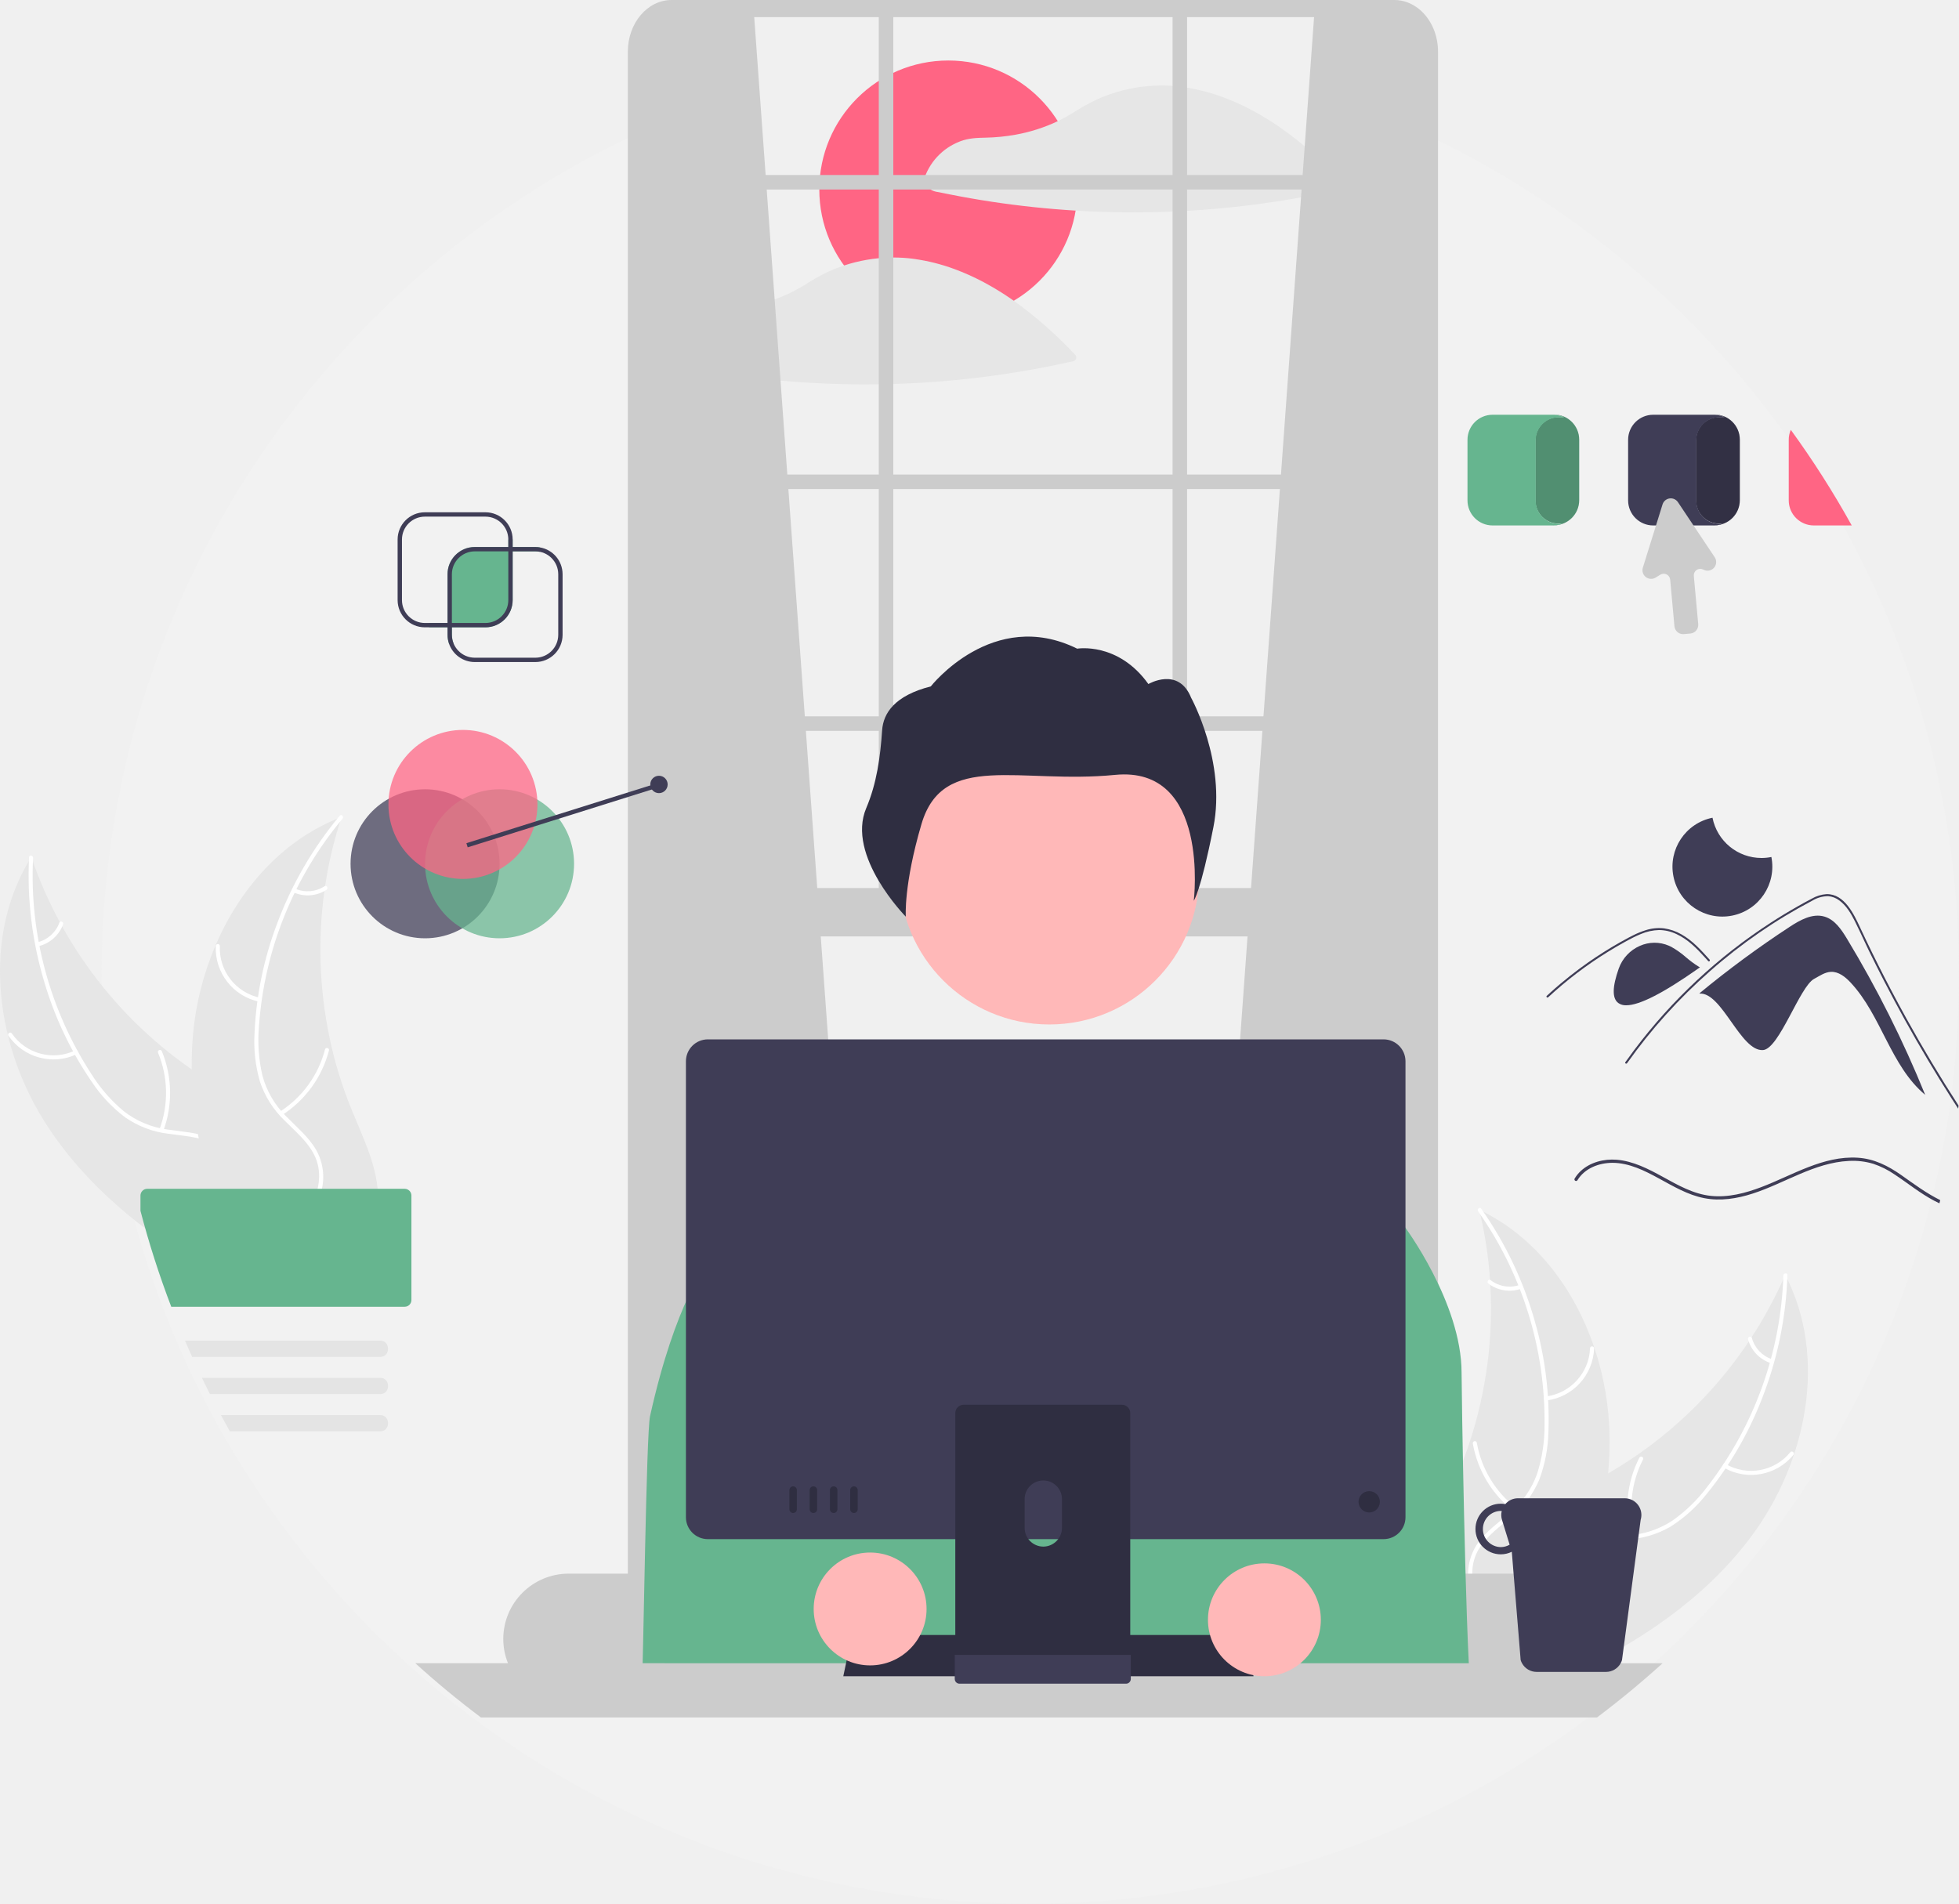
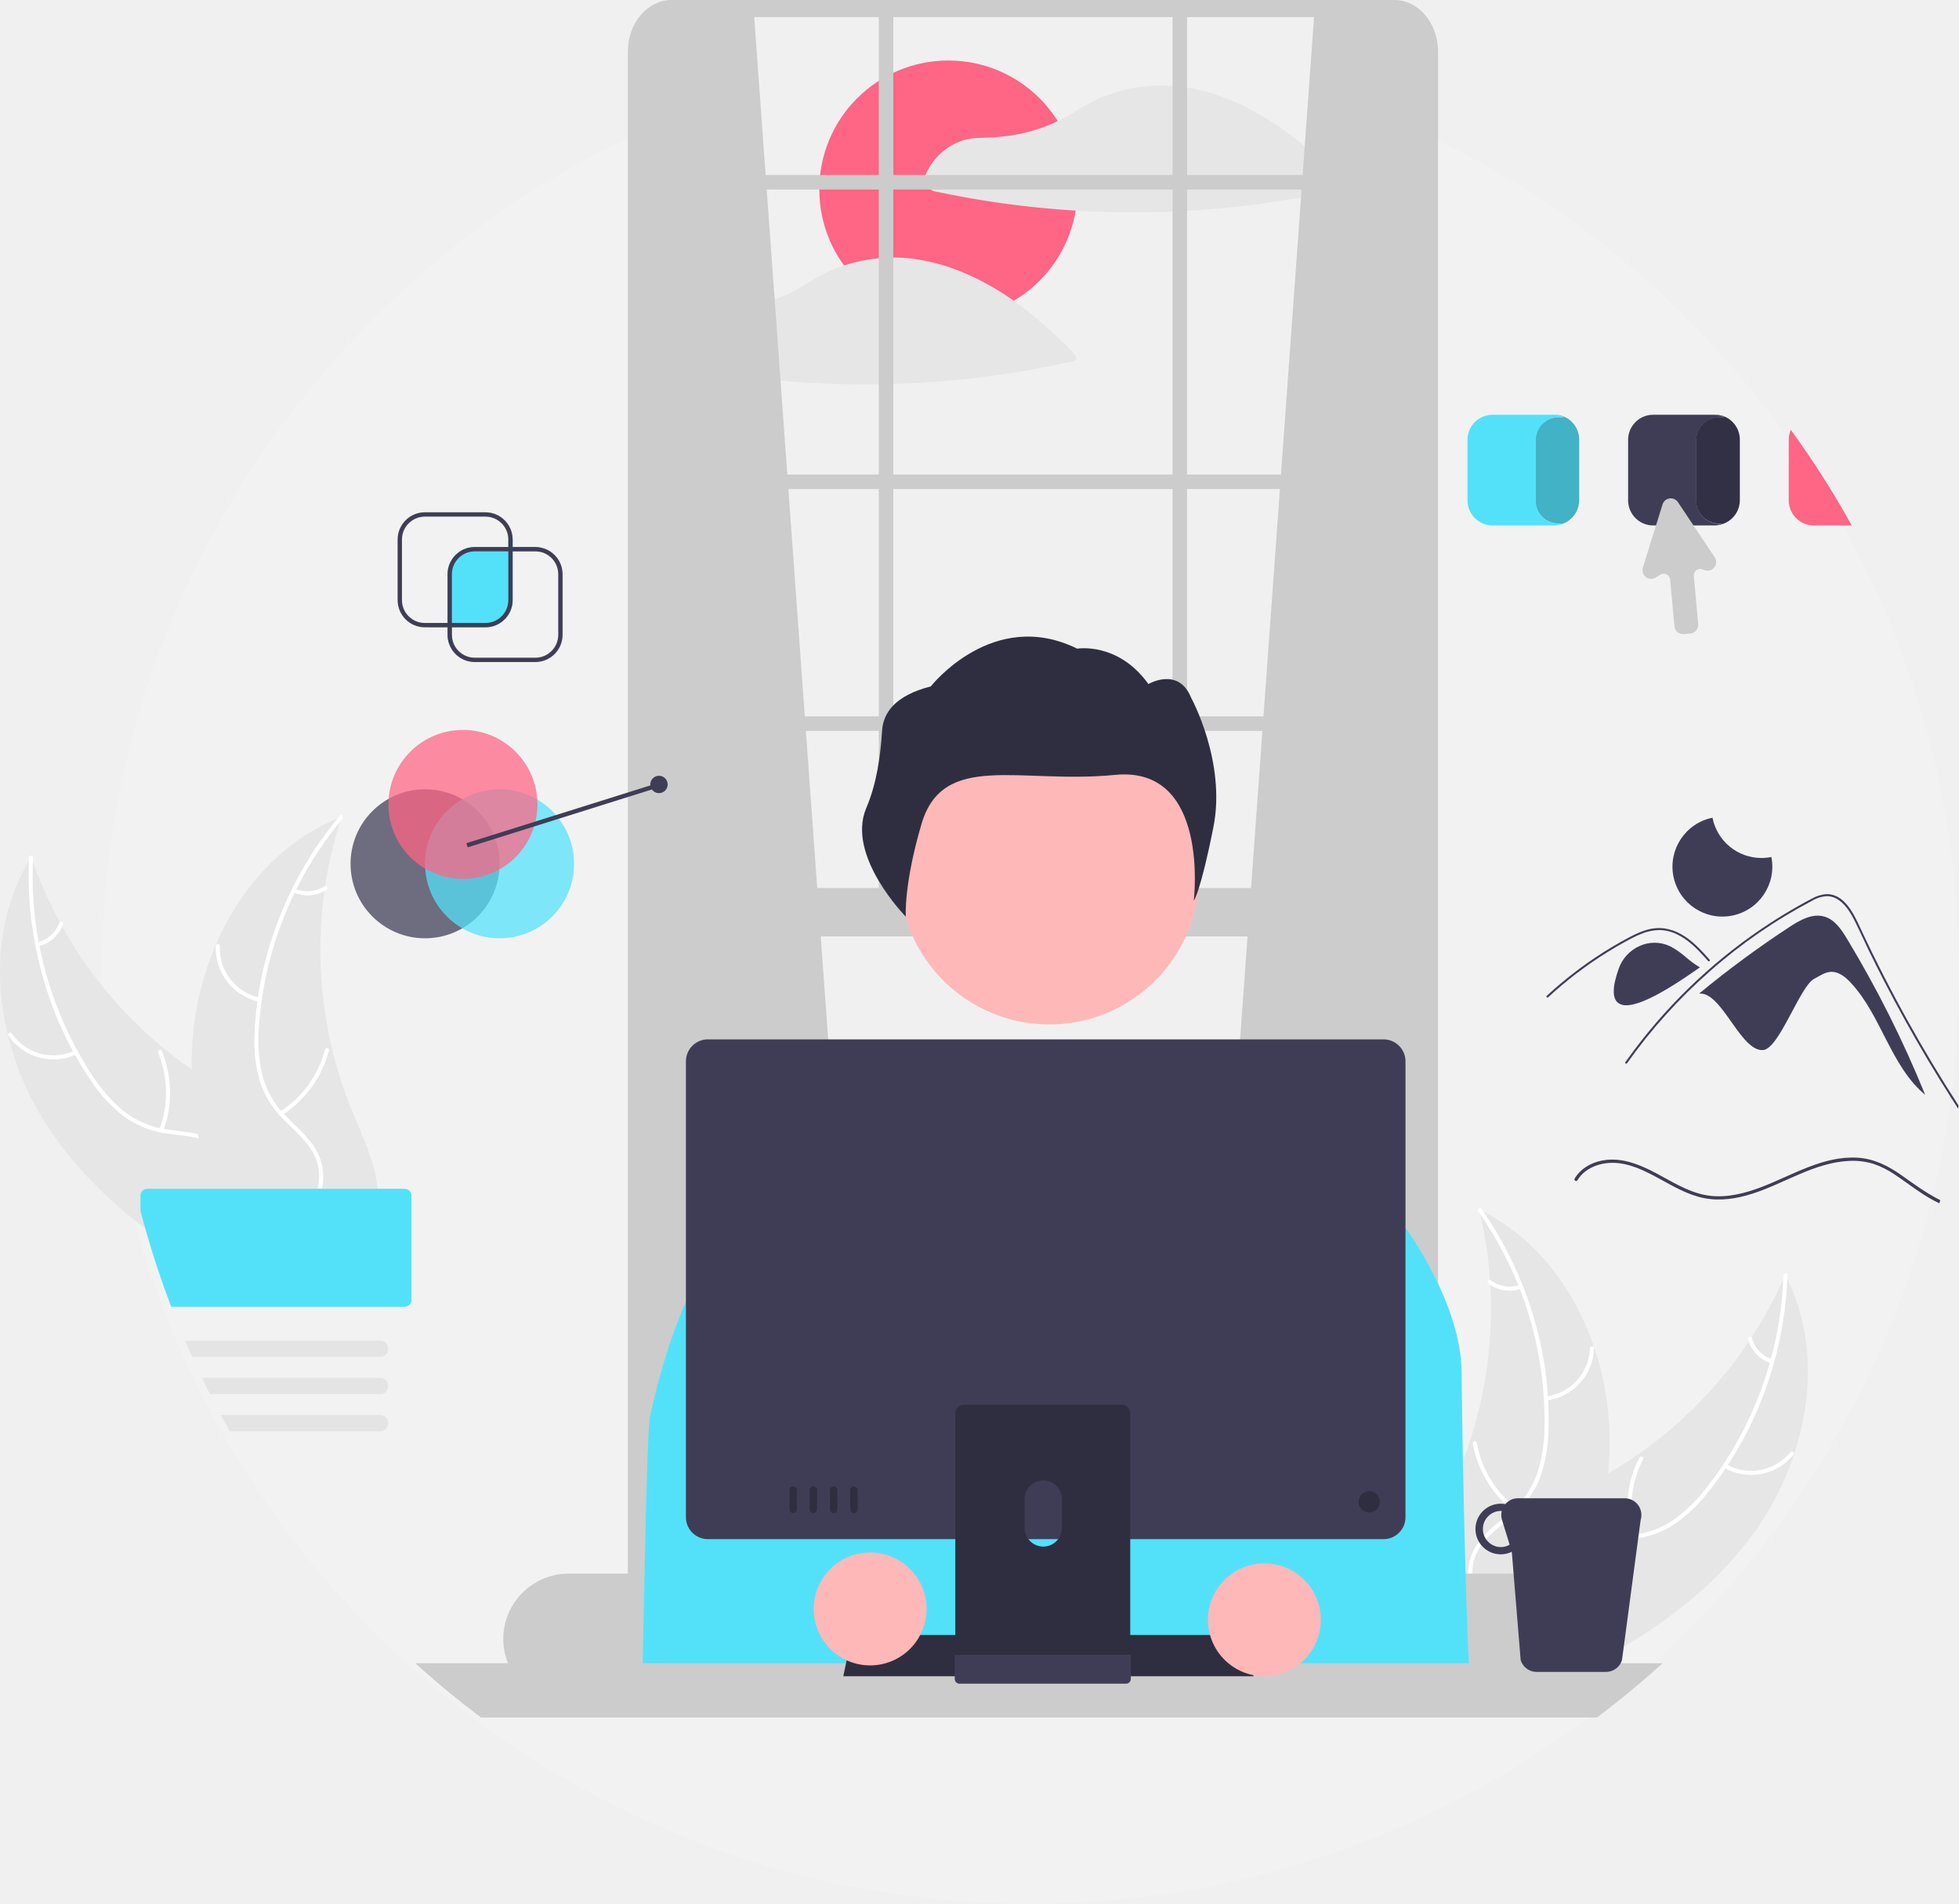
<svg xmlns="http://www.w3.org/2000/svg" data-name="Layer 1" width="804.473" height="781.847" viewBox="0 0 804.473 781.847">
  <path d="M954.619,274.869a380.704,380.704,0,0,0-25.021-39.265q-9.6-13.224-20.288-25.565h-.018a383.418,383.418,0,0,0-41.94-41.512q-4.613-3.918-9.351-7.675a380.926,380.926,0,0,0-93.882-54.857l.299,49.327L767.65,717.625H487.686L471.941,156.384l1.173-48.539C335.856,165.572,239.481,301.3,239.481,459.546a381.687,381.687,0,0,0,12.399,96.795,375.139,375.139,0,0,0,12.649,39.408q2.674,7.02,5.642,13.914c.954,2.237,1.925,4.457,2.933,6.668,1.292,2.888,2.638,5.767,4.02,8.611q1.604,3.356,3.298,6.668,2.179,4.346,4.502,8.62c1.194,2.237,2.425,4.457,3.672,6.667a382.934,382.934,0,0,0,76.151,95.244q12.956,11.753,26.964,22.285a381.449,381.449,0,0,0,458.295,0q7.621-5.723,14.931-11.829,4.854-4.038,9.547-8.227c.829-.74,1.658-1.48,2.478-2.228a382.978,382.978,0,0,0,71.364-87.008,374.258,374.258,0,0,0,19.325-36.689q2.286-4.974,4.43-10.037a376.132,376.132,0,0,0,16.562-47.591q1.03-3.757,1.988-7.541v-.009c.107-.437.223-.883.33-1.319.66-2.656,1.293-5.33,1.899-8.005v-.009q2.942-12.93,4.965-26.171c.169-1.132.339-2.264.499-3.396.062-.41.125-.82.169-1.23v-.009q1.444-10.229,2.344-20.609,1.391-16.299,1.399-32.972A379.627,379.627,0,0,0,954.619,274.869Z" transform="translate(-197.7636 -59.07674)" fill="#f2f2f2" />
  <path d="M917.165,689.762c22.573-30.501,31.255-73.463,13.695-107.101a174.83,174.83,0,0,1-82.773,86.927c-14.289,7.006-30.912,13.31-37.526,27.784-4.116,9.006-3.332,19.641-.024,28.974,3.309,9.333,8.936,17.638,14.503,25.827l.293,2.454C860.387,740.094,894.592,720.263,917.165,689.762Z" transform="translate(-197.7636 -59.07674)" fill="#e6e6e6" />
  <path d="M930.112,582.931a149.432,149.432,0,0,1-31.086,86.525,64.35,64.35,0,0,1-14.424,14.088,36.908,36.908,0,0,1-18.452,6.069c-6.131.439-12.453.179-18.371,2.101a22.599,22.599,0,0,0-13.521,12.6c-3.276,7.232-3.759,15.209-3.959,23.027-.223,8.68-.317,17.699-4.411,25.59-.496.956,1.016,1.67,1.512.715,7.123-13.728,2.498-29.782,6.743-44.214,1.981-6.734,6.003-12.912,12.726-15.61,5.879-2.36,12.399-2.097,18.61-2.488a39.384,39.384,0,0,0,18.263-5.261,59.491,59.491,0,0,0,14.912-13.482,144.976,144.976,0,0,0,22.711-39.209,152.082,152.082,0,0,0,10.413-50.596c.034-1.073-1.632-.921-1.666.145Z" transform="translate(-197.7636 -59.07674)" fill="#fff" />
  <path d="M905.678,661.815a22.42,22.42,0,0,0,28.554-5.242c.678-.836-.589-1.928-1.268-1.092a20.76,20.76,0,0,1-26.571,4.822c-.93-.542-1.64.973-.715,1.512Z" transform="translate(-197.7636 -59.07674)" fill="#fff" />
  <path d="M869.288,689.799a43.212,43.212,0,0,1,3.185-31.33c.493-.958-1.02-1.672-1.512-.715a44.947,44.947,0,0,0-3.248,32.609c.292,1.038,1.865.469,1.575-.563Z" transform="translate(-197.7636 -59.07674)" fill="#fff" />
  <path d="M925.48,617.311a12.691,12.691,0,0,1-8.289-8.735c-.279-1.041-1.852-.471-1.575.563a14.221,14.221,0,0,0,9.149,9.683.864.864,0,0,0,1.113-.398.84.84,0,0,0-.398-1.113Z" transform="translate(-197.7636 -59.07674)" fill="#fff" />
  <path d="M805.205,555.891c.156.655.311,1.31.458,1.976a167.127,167.127,0,0,1,3.973,26.818c.057.698.105,1.405.142,2.103a176.19,176.19,0,0,1-8.405,64.321,171.102,171.102,0,0,1-9.933,24.025c-5.408,10.696-12.123,21.862-13.637,33.381a29.352,29.352,0,0,0-.29,3.621l44.805,42.658c.15.046.292.102.443.149l1.711,1.785c.23-.385.46-.79.69-1.175.134-.223.259-.455.393-.678.086-.152.172-.304.259-.436.029-.05.057-.101.077-.141.087-.132.153-.264.23-.385q1.939-3.387,3.836-6.813c.01-.01.01-.01.009-.03,9.595-17.428,17.82-35.81,22.993-54.855.155-.573.321-1.156.456-1.748a163.269,163.269,0,0,0,4.717-26.223,144.339,144.339,0,0,0,.62-14.591,120.027,120.027,0,0,0-6.239-37.006c-7.992-23.785-23.502-44.749-45.61-55.917C806.336,556.443,805.78,556.167,805.205,555.891Z" transform="translate(-197.7636 -59.07674)" fill="#e6e6e6" />
  <path d="M804.764,556.556a149.432,149.432,0,0,1,27.274,87.801,64.351,64.351,0,0,1-3.034,19.933,36.908,36.908,0,0,1-11.079,15.955c-4.631,4.042-9.836,7.64-13.403,12.738a22.599,22.599,0,0,0-3.209,18.201c1.738,7.746,6.156,14.406,10.702,20.769,5.048,7.065,10.403,14.323,11.885,23.088.18,1.062,1.817.721,1.638-.339-2.578-15.25-15.936-25.283-21.236-39.362-2.473-6.569-2.981-13.924.762-20.126,3.273-5.424,8.637-9.139,13.361-13.191a39.384,39.384,0,0,0,11.415-15.197,59.491,59.491,0,0,0,3.79-19.742,144.976,144.976,0,0,0-5.473-44.98,152.082,152.082,0,0,0-22.148-46.667c-.619-.877-1.858.248-1.243,1.119Z" transform="translate(-197.7636 -59.07674)" fill="#fff" />
  <path d="M832.749,634.251a22.42,22.42,0,0,0,19.643-21.377c.038-1.075-1.631-1.185-1.669-.108a20.76,20.76,0,0,1-18.313,19.847c-1.069.127-.723,1.764.339,1.638Z" transform="translate(-197.7636 -59.07674)" fill="#fff" />
  <path d="M820.542,678.504a43.212,43.212,0,0,1-16.32-26.933c-.183-1.061-1.821-.721-1.638.339a44.947,44.947,0,0,0,17.039,27.992c.858.653,1.772-.749.918-1.398Z" transform="translate(-197.7636 -59.07674)" fill="#fff" />
  <path d="M821.765,586.795a12.691,12.691,0,0,1-11.877-1.984c-.85-.663-1.762.739-.918,1.398a14.221,14.221,0,0,0,13.135,2.224.864.864,0,0,0,.649-.988.84.84,0,0,0-.988-.649Z" transform="translate(-197.7636 -59.07674)" fill="#fff" />
  <path d="M215.568,518.935c-20.02-32.234-25.181-75.76-4.946-107.86a174.83,174.83,0,0,0,75.435,93.366c13.673,8.144,29.728,15.778,35.144,30.742,3.37,9.311,1.725,19.847-2.331,28.88-4.056,9.033-10.34,16.853-16.554,24.562l-.492,2.423C268.068,573.715,235.588,551.169,215.568,518.935Z" transform="translate(-197.7636 -59.07674)" fill="#e6e6e6" />
  <path d="M211.346,411.405a149.432,149.432,0,0,0,23.951,88.765,64.351,64.351,0,0,0,13.231,15.214,36.908,36.908,0,0,0,17.898,7.548c6.075.936,12.397,1.19,18.139,3.587a22.599,22.599,0,0,1,12.452,13.657c2.678,7.474,2.51,15.464,2.075,23.272-.483,8.669-1.123,17.667,2.317,25.864.417.993-1.149,1.582-1.565.59-5.984-14.262-.069-29.886-3.128-44.615-1.427-6.873-4.934-13.357-11.415-16.593-5.668-2.83-12.187-3.097-18.346-3.992a39.384,39.384,0,0,1-17.775-6.728,59.491,59.491,0,0,1-13.767-14.649,144.976,144.976,0,0,1-19.449-40.925,152.082,152.082,0,0,1-6.267-51.275c.053-1.072,1.702-.785,1.649.28Z" transform="translate(-197.7636 -59.07674)" fill="#fff" />
  <path d="M229.288,492.014a22.42,22.42,0,0,1-28.033-7.545c-.608-.888.744-1.874,1.352-.985a20.76,20.76,0,0,0,26.091,6.965c.971-.464,1.555,1.103.59,1.565Z" transform="translate(-197.7636 -59.07674)" fill="#fff" />
  <path d="M263.284,522.863a43.212,43.212,0,0,0-.628-31.485c-.413-.995,1.152-1.583,1.565-.59a44.947,44.947,0,0,1,.587,32.765c-.376,1.011-1.897.316-1.524-.689Z" transform="translate(-197.7636 -59.07674)" fill="#fff" />
  <path d="M213.169,446.048a12.691,12.691,0,0,0,8.972-8.032c.363-1.015,1.884-.319,1.524.689a14.221,14.221,0,0,1-9.905,8.908.864.864,0,0,1-1.077-.487.84.84,0,0,1,.487-1.077Z" transform="translate(-197.7636 -59.07674)" fill="#fff" />
  <path d="M338.037,394.606c-.208.64-.417,1.28-.617,1.932a167.128,167.128,0,0,0-6.139,26.406c-.114.691-.218,1.392-.312,2.085a176.19,176.19,0,0,0,3.15,64.791,171.101,171.101,0,0,0,7.948,24.753c4.521,11.1,10.306,22.775,10.879,34.378a29.352,29.352,0,0,1-.005,3.633l-48.124,38.876c-.154.033-.299.078-.453.112l-1.85,1.64c-.198-.403-.394-.825-.592-1.227-.116-.233-.221-.475-.336-.708-.074-.158-.147-.317-.223-.455-.025-.053-.049-.106-.065-.147-.076-.139-.131-.275-.198-.403q-1.657-3.533-3.27-7.102c-.009-.011-.009-.011-.007-.031-8.147-18.15-14.851-37.139-18.459-56.543-.108-.584-.226-1.178-.313-1.78a163.271,163.271,0,0,1-2.571-26.52,144.342,144.342,0,0,1,.568-14.593,120.027,120.027,0,0,1,9.226-36.376c9.898-23.057,27.061-42.691,50.004-52.025C336.864,395.064,337.441,394.833,338.037,394.606Z" transform="translate(-197.7636 -59.07674)" fill="#e6e6e6" />
  <path d="M338.422,395.304a149.432,149.432,0,0,0-34.319,85.294,64.351,64.351,0,0,0,1.405,20.113,36.908,36.908,0,0,0,9.746,16.803c4.287,4.405,9.182,8.414,12.324,13.785a22.599,22.599,0,0,1,1.72,18.402c-2.362,7.58-7.306,13.858-12.355,19.831-5.606,6.631-11.533,13.43-13.722,22.045-.265,1.044-1.87.571-1.605-.471,3.809-14.99,17.938-23.904,24.364-37.506,2.998-6.347,4.103-13.635.876-20.121-2.822-5.672-7.866-9.811-12.245-14.233a39.384,39.384,0,0,1-10.142-16.074,59.491,59.491,0,0,1-2.173-19.985,144.976,144.976,0,0,1,9.111-44.386,152.082,152.082,0,0,1,25.867-44.713c.688-.824,1.831.398,1.148,1.217Z" transform="translate(-197.7636 -59.07674)" fill="#fff" />
  <path d="M304.215,470.468a22.42,22.42,0,0,1-17.841-22.902.837.837,0,0,1,1.673.028,20.76,20.76,0,0,0,16.639,21.27c1.055.214.578,1.817-.471,1.605Z" transform="translate(-197.7636 -59.07674)" fill="#fff" />
  <path d="M312.786,515.567a43.212,43.212,0,0,0,18.455-25.518c.269-1.043,1.873-.571,1.605.471a44.947,44.947,0,0,1-19.258,26.514c-.908.581-1.705-.89-.802-1.468Z" transform="translate(-197.7636 -59.07674)" fill="#fff" />
  <path d="M319.021,424.062a12.691,12.691,0,0,0,11.999-1.012c.901-.592,1.696.88.802,1.468a14.221,14.221,0,0,1-13.272,1.149.864.864,0,0,1-.567-1.038.84.84,0,0,1,1.038-.567Z" transform="translate(-197.7636 -59.07674)" fill="#fff" />
  <circle cx="389.439" cy="77.833" r="52.985" fill="#ff6584" />
  <path d="M749.432,134.145a194.727,194.727,0,0,0-15.1-14.333c-10.322-8.753-21.75-16.196-34.488-20.885A79.528,79.528,0,0,0,685.048,95.031c-.606-.098-1.203-.196-1.81-.276a.669.669,0,0,0-.134,0,1.609,1.609,0,0,0-.285-.053c-1.239-.16-2.478-.285-3.726-.374a64.567,64.567,0,0,0-20.003,1.801,66.52,66.52,0,0,0-11.053,3.851,98.948,98.948,0,0,0-10.367,5.874,62.285,62.285,0,0,1-5.527,2.986,68.931,68.931,0,0,1-17.382,5.562,78.041,78.041,0,0,1-12.301,1.212c-3.583.071-6.962.196-10.358,1.489a24.822,24.822,0,0,0-15.127,16.384,1.597,1.597,0,0,0,.713,1.756c.918.66,1.809,1.408,2.781,1.997a8.727,8.727,0,0,0,2.71.74q2.3.481,4.608.936,8.49,1.685,17.052,2.986,17.221,2.607,34.639,3.672a1.729,1.729,0,0,0,.214.018,389.854,389.854,0,0,0,39.399.383c1.988-.08,3.967-.178,5.954-.294q12.421-.695,24.78-2.193,11.432-1.391,22.775-3.45,8.103-1.471,16.143-3.28A1.579,1.579,0,0,0,749.432,134.145Z" transform="translate(-197.7636 -59.07674)" fill="#e6e6e6" />
  <path d="M639.302,204.796a173.068,173.068,0,0,0-25.235-22.213c-3.022-2.121-6.133-4.118-9.333-5.946a98.906,98.906,0,0,0-12.194-5.963c-.936-.383-1.881-.749-2.826-1.096a78.986,78.986,0,0,0-16.606-4.172c-.045-.009-.089,0-.134-.009-.089-.018-.187-.036-.276-.053a61.346,61.346,0,0,0-8.29-.508c-1.988,0-3.984.107-5.963.303a65.946,65.946,0,0,0-9.484,1.64c-1.542.383-3.075.829-4.582,1.337a65.441,65.441,0,0,0-6.463,2.514c-.036.018-.062.027-.098.045a96.29,96.29,0,0,0-10.269,5.83c-.071.045-.152.089-.223.134a64.774,64.774,0,0,1-11.838,5.544,72.094,72.094,0,0,1-10.857,2.87,76.88,76.88,0,0,1-12.301,1.203c-3.583.071-6.962.196-10.349,1.498a24.835,24.835,0,0,0-15.136,16.384,1.607,1.607,0,0,0,.713,1.756c.918.66,1.818,1.399,2.781,1.988a8.553,8.553,0,0,0,2.71.74c1.533.321,3.066.642,4.608.945q8.49,1.685,17.061,2.977,11.753,1.778,23.604,2.844,5.616.521,11.24.856,14.427.869,28.881.677,2.982-.04,5.963-.134,17.703-.521,35.299-2.656a388.256,388.256,0,0,0,38.909-6.73A1.572,1.572,0,0,0,639.302,204.796Z" transform="translate(-197.7636 -59.07674)" fill="#e6e6e6" />
  <path d="M507.232,62.595l46.679,645.056L460.553,715.937V70.801C471.677,62.112,487.646,60.752,507.232,62.595Z" transform="translate(-197.7636 -59.07674)" fill="#ccc" />
  <path d="M737.647,62.595,690.968,707.651l93.358,8.286V70.801C773.201,62.112,757.232,60.752,737.647,62.595Z" transform="translate(-197.7636 -59.07674)" fill="#ccc" />
  <path d="M786.522,71.083c-2.897-7.103-9.056-12.006-16.179-12.006H473.54c-9.903,0-17.952,9.502-17.952,21.193V721.402a22.909,22.909,0,0,0,6.186,15.994,17.009,17.009,0,0,0,7.773,4.662,14.837,14.837,0,0,0,3.993.537H770.344a14.837,14.837,0,0,0,3.993-.537c7.987-2.147,13.959-10.586,13.959-20.656V80.269A24.342,24.342,0,0,0,786.522,71.083Zm-4.181,650.319c0,7.808-5.384,14.163-11.998,14.163H473.54c-5.482,0-10.126-4.367-11.543-10.312a16.451,16.451,0,0,1-.455-3.851V80.269c0-7.808,5.384-14.153,11.998-14.153H770.344a10.179,10.179,0,0,1,3.566.642c4.876,1.789,8.432,7.166,8.432,13.511Z" transform="translate(-197.7636 -59.07674)" fill="#ccc" />
  <rect x="260.803" y="194.882" width="326.752" height="5.959" fill="#ccc" />
  <rect x="260.803" y="71.872" width="326.752" height="5.959" fill="#ccc" />
  <rect x="260.803" y="294.199" width="326.752" height="5.959" fill="#ccc" />
  <rect x="360.878" y="2.674" width="5.959" height="375.944" fill="#ccc" />
  <rect x="481.521" y="2.674" width="5.959" height="375.944" fill="#ccc" />
  <path d="M822.561,705.353H431.253a26.844,26.844,0,0,0-26.813,26.813,26.543,26.543,0,0,0,1.934,9.975,26.815,26.815,0,0,0,24.878,16.847H822.561a26.815,26.815,0,0,0,23.14-13.282,25.895,25.895,0,0,0,1.747-3.566,26.543,26.543,0,0,0,1.934-9.975A26.852,26.852,0,0,0,822.561,705.353Z" transform="translate(-197.7636 -59.07674)" fill="#ccc" />
  <rect x="262.789" y="364.714" width="324.766" height="19.863" fill="#ccc" />
  <path d="M422.193,358.755h5.959a10.925,10.925,0,0,1,10.925,10.925v0a0,0,0,0,1,0,0h-27.809a0,0,0,0,1,0,0v0A10.925,10.925,0,0,1,422.193,358.755Z" fill="#ccc" />
  <circle id="b6ad44ff-295b-418b-9346-03b76e49c34f" data-name="ab6171fa-7d69-4734-b81c-8dff60f9761b" cx="430.901" cy="359.185" r="61.548" fill="#ffb8b8" />
  <path id="e8f77054-5a04-4fda-83df-6cd2e0c3cac3-157" data-name="bf427902-b9bf-4946-b5d7-5c1c7e04535e" d="M560.006,359.053c.465-7.068,5.139-14.301,19.99-18.08,0,0,25.486-32.59,60.118-15.499,0,0,16.79-2.889,29.239,14.531,0,0,12.343-7.28,17.551,5.624,0,0,14.477,26.32,9.147,53.167s-8.058,30.197-8.058,30.197,6.793-55.532-32.335-51.681-70.631-9.91-79.492,20.218c-7.358,25.017-6.431,38.009-6.431,38.009s-24.605-24.956-16.239-44.608C557.776,380.88,559.289,369.953,560.006,359.053Z" transform="translate(-197.7636 -59.07674)" fill="#2f2e41" />
-   <path d="M461.292,754.62H801.73c-2.275-25.969-3.762-125.235-3.762-131.769,0-28.816-23.579-60.263-23.579-60.263l-8.44-4.665-70.482-21.99-18.24-23.693a20.283,20.283,0,0,0-16.245-7.932l-57.619.432a20.344,20.344,0,0,0-13.664,5.415L554.019,543.255l-52.331,24.99-.089-.089-.547.407-7.766,5.593-4.995,3.61s-13.105,15.723-23.579,62.881C463.135,647.739,462.029,739.557,461.292,754.62Z" transform="translate(-197.7636 -59.07674)" fill="#66b58f" />
+   <path d="M461.292,754.62H801.73c-2.275-25.969-3.762-125.235-3.762-131.769,0-28.816-23.579-60.263-23.579-60.263l-8.44-4.665-70.482-21.99-18.24-23.693a20.283,20.283,0,0,0-16.245-7.932l-57.619.432a20.344,20.344,0,0,0-13.664,5.415L554.019,543.255l-52.331,24.99-.089-.089-.547.407-7.766,5.593-4.995,3.61s-13.105,15.723-23.579,62.881C463.135,647.739,462.029,739.557,461.292,754.62Z" transform="translate(-197.7636 -59.07674)" fill="#53E1FA" />
  <path d="M880.527,742.14c-.82.749-1.649,1.489-2.478,2.228q-4.707,4.185-9.547,8.227-7.314,6.097-14.931,11.829H395.277q-13.999-10.509-26.964-22.285Z" transform="translate(-197.7636 -59.07674)" fill="#ccc" />
  <polygon points="514.774 688.412 346.303 688.412 349.868 671.476 511.208 671.476 514.774 688.412" fill="#2f2e41" />
  <path d="M864.955,674.395H821.117a6.771,6.771,0,0,0-5.197,2.407,9.829,9.829,0,0,0-1.854-.178,10.398,10.398,0,1,0,0,20.796,10.281,10.281,0,0,0,4.528-1.052l.731,8.985,2.906,35.513a6.483,6.483,0,0,0,.553,1.275,6.834,6.834,0,0,0,5.999,3.566H857.289a6.859,6.859,0,0,0,6.008-3.566,7.029,7.029,0,0,0,.544-1.275l7.666-57.601A6.854,6.854,0,0,0,864.955,674.395Zm-50.889,20.056a7.43,7.43,0,0,1,0-14.859c.134,0,.258.036.392.045a6.806,6.806,0,0,0,.107,3.628l3.138,10.197A7.308,7.308,0,0,1,814.066,694.451Z" transform="translate(-197.7636 -59.07674)" fill="#3f3d56" />
  <path d="M765.94,485.931H488.435a9.008,9.008,0,0,0-8.994,8.994V682.186a9.003,9.003,0,0,0,8.994,8.994H765.94a9.003,9.003,0,0,0,8.994-8.994V494.925A9.008,9.008,0,0,0,765.94,485.931Z" transform="translate(-197.7636 -59.07674)" fill="#3f3d56" />
  <path d="M658.439,635.977H593.52a3.464,3.464,0,0,0-3.459,3.467V741.998H661.907V639.444A3.466,3.466,0,0,0,658.439,635.977Zm-32.241,58.27a7.702,7.702,0,0,1-7.666-7.666V674.752a7.666,7.666,0,0,1,15.332,0v11.829a7.702,7.702,0,0,1-7.666,7.666Z" transform="translate(-197.7636 -59.07674)" fill="#2f2e41" />
  <path d="M589.839,738.717v9.894a1.938,1.938,0,0,0,1.934,1.934h68.422a1.944,1.944,0,0,0,1.934-1.934v-9.894Z" transform="translate(-197.7636 -59.07674)" fill="#3f3d56" />
  <circle cx="562.275" cy="616.771" r="4.381" fill="#2f2e41" />
  <path d="M523.466,669.493a1.533,1.533,0,0,0-1.533,1.533v7.889a1.533,1.533,0,0,0,3.066,0v-7.889A1.533,1.533,0,0,0,523.466,669.493Z" transform="translate(-197.7636 -59.07674)" fill="#2f2e41" />
  <path d="M531.792,669.493a1.533,1.533,0,0,0-1.533,1.533v7.889a1.533,1.533,0,0,0,3.066,0v-7.889A1.533,1.533,0,0,0,531.792,669.493Z" transform="translate(-197.7636 -59.07674)" fill="#2f2e41" />
  <path d="M540.117,669.493a1.533,1.533,0,0,0-1.533,1.533v7.889a1.533,1.533,0,0,0,3.066,0v-7.889A1.533,1.533,0,0,0,540.117,669.493Z" transform="translate(-197.7636 -59.07674)" fill="#2f2e41" />
  <path d="M548.443,669.493a1.533,1.533,0,0,0-1.533,1.533v7.889a1.533,1.533,0,0,0,3.066,0v-7.889A1.533,1.533,0,0,0,548.443,669.493Z" transform="translate(-197.7636 -59.07674)" fill="#2f2e41" />
  <circle cx="357.322" cy="660.779" r="23.176" fill="#ffb8b8" />
  <circle cx="519.231" cy="665.236" r="23.176" fill="#ffb8b8" />
  <path d="M956.212,444.572c-2.29-3.788-5.004-7.832-9.254-9.069-4.922-1.432-9.978,1.413-14.266,4.221a415.722,415.722,0,0,0-36.997,27.259l.013.147c9.202-.635,16.84,23.835,26.042,23.2,6.649-.459,15.091-26.084,20.967-29.229,2.23-1.194,4.403-2.788,6.93-2.899,3.139-.138,5.876,2.054,8.027,4.345,12.723,13.548,16.405,34.267,30.679,46.171A452.999,452.999,0,0,0,956.212,444.572Z" transform="translate(-197.7636 -59.07674)" fill="#3f3d56" />
  <path d="M980.701,477.48q10.068,18.184,21.357,35.646v.009c-.045.41-.107.82-.169,1.23q-1.364-2.086-2.701-4.19-10.135-15.898-19.263-32.402-4.332-7.849-8.45-15.822-3.182-6.177-6.231-12.426c-.579-1.194-1.141-2.389-1.703-3.592-1.319-2.817-2.621-5.651-4.011-8.432-1.587-3.173-3.521-6.489-6.436-8.62a8.781,8.781,0,0,0-4.573-1.765,12.771,12.771,0,0,0-6.623,1.899,213.146,213.146,0,0,0-41.922,28.907,218.446,218.446,0,0,0-34.051,37.804c-.303.428-1.016.018-.713-.419,1.203-1.694,2.416-3.36,3.664-5.018a219.484,219.484,0,0,1,56.023-52.253q5.442-3.53,11.098-6.73c1.899-1.079,3.806-2.139,5.749-3.138a14.02,14.02,0,0,1,6.097-1.89c7.399-.116,11.231,8.263,13.861,13.897q1.23,2.661,2.505,5.313,4.8,10.028,9.975,19.896Q977.367,471.468,980.701,477.48Z" transform="translate(-197.7636 -59.07674)" fill="#3f3d56" />
  <path d="M899.25,453.785c-.43-.479-.857-.958-1.289-1.437-3.411-3.772-7.071-7.501-11.755-9.663a17.054,17.054,0,0,0-7.145-1.656,20.39,20.39,0,0,0-7.419,1.618c-1.117.446-2.209.953-3.285,1.492-1.229.619-2.436,1.278-3.638,1.944q-3.384,1.872-6.679,3.909-6.558,4.053-12.705,8.724-3.187,2.423-6.242,5.004-2.841,2.398-5.568,4.925c-.389.359-.969-.222-.58-.58.479-.446.964-.89,1.448-1.328q2.053-1.856,4.172-3.641,3.864-3.26,7.928-6.269,6.32-4.681,13.074-8.727,3.375-2.02,6.844-3.871c.698-.372,1.404-.736,2.119-1.081a33.778,33.778,0,0,1,5.037-2.05,17.919,17.919,0,0,1,7.608-.747,19.806,19.806,0,0,1,7.019,2.428c4.599,2.571,8.166,6.545,11.637,10.424C900.18,453.596,899.603,454.179,899.25,453.785Z" transform="translate(-197.7636 -59.07674)" fill="#3f3d56" />
  <path d="M865.596,471.935a5.297,5.297,0,0,1-3.285-.941c-2.545-1.928-2.478-6.559.204-14.159a15.983,15.983,0,0,1,8.652-9.299,14.811,14.811,0,0,1,11.928-.071q.494.214.973.46h0a35.128,35.128,0,0,1,6.1,4.328,40.298,40.298,0,0,0,5.08,3.752l.597.35-.566.399C880.839,466.92,871.049,471.935,865.596,471.935Z" transform="translate(-197.7636 -59.07674)" fill="#3f3d56" />
  <path d="M921.121,411.438a20.506,20.506,0,0,1-20.114-16.531,20.502,20.502,0,1,0,24.183,16.126A20.592,20.592,0,0,1,921.121,411.438Z" transform="translate(-197.7636 -59.07674)" fill="#3f3d56" />
  <circle cx="174.554" cy="354.748" r="30.595" fill="#3f3d56" opacity="0.74" />
-   <circle cx="205.148" cy="354.748" r="30.595" fill="#66b58f" opacity="0.74" />
+   <circle cx="205.148" cy="354.748" r="30.595" fill="#53E1FA" opacity="0.74" />
  <circle cx="190.11" cy="330.364" r="30.595" fill="#ff6584" opacity="0.74" />
  <rect x="387.662" y="392.976" width="82.372" height="1.783" transform="matrix(0.95403, -0.29972, 0.29972, 0.95403, -296.0981, 87.56435)" fill="#3f3d56" />
  <circle cx="270.611" cy="322.162" r="3.566" fill="#3f3d56" />
  <path d="M978.544,541.678c5.224,3.681,10.242,7.434,15.982,10.269-.107.437-.223.882-.33,1.319-.704-.33-1.391-.677-2.077-1.034-5.821-3.049-10.83-7.193-16.294-10.795a35.157,35.157,0,0,0-8.789-4.403,28.995,28.995,0,0,0-10.046-1.177c-14.146.695-26.269,9.137-39.417,13.389-6.436,2.086-13.282,3.2-19.994,1.89-6.712-1.31-12.675-4.876-18.603-8.103-5.847-3.191-12.221-6.4-19.049-6.4-5.562.009-11.41,2.237-14.387,7.158a.668.668,0,0,1-1.15-.677,14.03,14.03,0,0,1,2.434-3.04c3.886-3.681,9.6-5.134,14.85-4.707,6.792.553,12.987,3.762,18.862,6.988,6.231,3.423,12.613,7.104,19.815,7.853,7.113.749,14.155-1.114,20.751-3.619,12.774-4.858,25.378-12.952,39.586-12.052C967.392,534.965,973.133,537.871,978.544,541.678Z" transform="translate(-197.7636 -59.07674)" fill="#3f3d56" />
-   <path d="M419.433,283.881v1.81a9.388,9.388,0,0,0-1.818-.178h-9.324v20.02a11.184,11.184,0,0,1-11.178,11.178H383.332v3.084a9.341,9.341,0,0,0,.722,3.601h-1.908a10.979,10.979,0,0,1-.597-3.601v-3.084h-7.577v-1.783h7.577V294.907a11.184,11.184,0,0,1,11.178-11.178h13.781v-3.12h1.783v3.12h9.324A11.125,11.125,0,0,1,419.433,283.881Z" transform="translate(-197.7636 -59.07674)" fill="#66b58f" />
+   <path d="M419.433,283.881v1.81a9.388,9.388,0,0,0-1.818-.178h-9.324v20.02a11.184,11.184,0,0,1-11.178,11.178H383.332v3.084a9.341,9.341,0,0,0,.722,3.601h-1.908a10.979,10.979,0,0,1-.597-3.601v-3.084h-7.577v-1.783h7.577V294.907a11.184,11.184,0,0,1,11.178-11.178h13.781v-3.12h1.783v3.12h9.324A11.125,11.125,0,0,1,419.433,283.881Z" transform="translate(-197.7636 -59.07674)" fill="#53E1FA" />
  <path d="M397.113,269.467H372.226a11.184,11.184,0,0,0-11.178,11.178v24.887a11.184,11.184,0,0,0,11.178,11.178h24.887a11.184,11.184,0,0,0,11.178-11.178v-24.923A11.183,11.183,0,0,0,397.113,269.467Zm9.395,36.065a9.408,9.408,0,0,1-9.395,9.395H372.226a9.408,9.408,0,0,1-9.395-9.395V280.645a9.408,9.408,0,0,1,9.395-9.395h24.887a9.406,9.406,0,0,1,9.395,9.36Z" transform="translate(-197.7636 -59.07674)" fill="#3f3d56" />
  <path d="M381.55,314.928v1.783h1.783v-1.783Zm0,0v1.783h1.783v-1.783ZM419.433,283.881a11.125,11.125,0,0,0-1.818-.152H392.728a11.184,11.184,0,0,0-11.178,11.178v24.887a10.979,10.979,0,0,0,.597,3.601,11.182,11.182,0,0,0,10.581,7.577h24.887a11.184,11.184,0,0,0,11.178-11.178V294.907A11.178,11.178,0,0,0,419.433,283.881Zm7.577,35.914a9.408,9.408,0,0,1-9.395,9.395H392.728a9.409,9.409,0,0,1-9.395-9.395V294.907a9.408,9.408,0,0,1,9.395-9.395h24.887a9.399,9.399,0,0,1,9.395,9.395Zm-45.46-4.867v1.783h1.783v-1.783Z" transform="translate(-197.7636 -59.07674)" fill="#3f3d56" />
-   <path d="M363.945,547.302H258.227a2.783,2.783,0,0,0-2.781,2.772v6.266a375.14,375.14,0,0,0,12.649,39.408h95.85a2.769,2.769,0,0,0,2.772-2.772V550.074A2.775,2.775,0,0,0,363.945,547.302Z" transform="translate(-197.7636 -59.07674)" fill="#66b58f" />
+   <path d="M363.945,547.302H258.227a2.783,2.783,0,0,0-2.781,2.772v6.266a375.14,375.14,0,0,0,12.649,39.408h95.85a2.769,2.769,0,0,0,2.772-2.772V550.074A2.775,2.775,0,0,0,363.945,547.302Z" transform="translate(-197.7636 -59.07674)" fill="#53E1FA" />
  <path d="M353.872,609.663H273.737c.954,2.237,1.925,4.457,2.933,6.668h77.203C358.222,616.393,358.178,609.601,353.872,609.663Z" transform="translate(-197.7636 -59.07674)" fill="#e4e4e4" />
  <path d="M353.872,624.941H280.69q1.604,3.356,3.298,6.668h69.884C358.222,631.671,358.178,624.888,353.872,624.941Z" transform="translate(-197.7636 -59.07674)" fill="#e4e4e4" />
  <path d="M353.872,640.229H288.489c1.194,2.237,2.425,4.457,3.672,6.668h61.71C358.222,646.959,358.178,640.166,353.872,640.229Z" transform="translate(-197.7636 -59.07674)" fill="#e4e4e4" />
  <path d="M901.94,229.333h-.508a10.206,10.206,0,0,1,4.554,1.077h-2.312a9.405,9.405,0,0,0-9.395,9.395v24.888a9.405,9.405,0,0,0,9.395,9.395h1.474a10.216,10.216,0,0,1-3.716.706h.508A10.298,10.298,0,0,0,912.226,264.507V239.619A10.298,10.298,0,0,0,901.94,229.333Z" transform="translate(-197.7636 -59.07674)" fill="#3f3d56" />
  <path d="M901.94,229.333h-.508a10.206,10.206,0,0,1,4.554,1.077h-2.312a9.405,9.405,0,0,0-9.395,9.395v24.888a9.405,9.405,0,0,0,9.395,9.395h1.474a10.216,10.216,0,0,1-3.716.706h.508A10.298,10.298,0,0,0,912.226,264.507V239.619A10.298,10.298,0,0,0,901.94,229.333Z" transform="translate(-197.7636 -59.07674)" opacity="0.21" />
-   <path d="M835.977,229.333h-.508a10.206,10.206,0,0,1,4.554,1.077h-2.312a9.405,9.405,0,0,0-9.395,9.395v24.888a9.405,9.405,0,0,0,9.395,9.395h1.474a10.216,10.216,0,0,1-3.716.706h.508A10.298,10.298,0,0,0,846.264,264.507V239.619A10.298,10.298,0,0,0,835.977,229.333Z" transform="translate(-197.7636 -59.07674)" fill="#66b58f" />
+   <path d="M835.977,229.333h-.508a10.206,10.206,0,0,1,4.554,1.077h-2.312a9.405,9.405,0,0,0-9.395,9.395v24.888a9.405,9.405,0,0,0,9.395,9.395h1.474a10.216,10.216,0,0,1-3.716.706h.508A10.298,10.298,0,0,0,846.264,264.507V239.619A10.298,10.298,0,0,0,835.977,229.333Z" transform="translate(-197.7636 -59.07674)" fill="#53E1FA" />
  <path d="M835.977,229.333h-.508a10.206,10.206,0,0,1,4.554,1.077h-2.312a9.405,9.405,0,0,0-9.395,9.395v24.888a9.405,9.405,0,0,0,9.395,9.395h1.474a10.216,10.216,0,0,1-3.716.706h.508A10.298,10.298,0,0,0,846.264,264.507V239.619A10.298,10.298,0,0,0,835.977,229.333Z" transform="translate(-197.7636 -59.07674)" opacity="0.21" />
-   <path d="M837.812,274.165a9.405,9.405,0,0,1-9.395-9.395V239.882a9.405,9.405,0,0,1,9.395-9.395h2.312a10.206,10.206,0,0,0-4.554-1.077H810.681a10.298,10.298,0,0,0-10.286,10.286v24.888a10.298,10.298,0,0,0,10.286,10.286H835.569a10.216,10.216,0,0,0,3.716-.706Z" transform="translate(-197.7636 -59.07674)" fill="#66b58f" />
+   <path d="M837.812,274.165a9.405,9.405,0,0,1-9.395-9.395V239.882a9.405,9.405,0,0,1,9.395-9.395h2.312a10.206,10.206,0,0,0-4.554-1.077H810.681a10.298,10.298,0,0,0-10.286,10.286v24.888a10.298,10.298,0,0,0,10.286,10.286H835.569a10.216,10.216,0,0,0,3.716-.706Z" transform="translate(-197.7636 -59.07674)" fill="#53E1FA" />
  <path d="M903.774,274.165a9.405,9.405,0,0,1-9.395-9.395V239.882a9.405,9.405,0,0,1,9.395-9.395h2.312a10.206,10.206,0,0,0-4.554-1.077H876.643a10.298,10.298,0,0,0-10.286,10.286v24.888a10.298,10.298,0,0,0,10.286,10.286h24.888a10.216,10.216,0,0,0,3.716-.706Z" transform="translate(-197.7636 -59.07674)" fill="#3f3d56" />
  <path d="M933.163,235.604a380.7,380.7,0,0,1,25.021,39.265H942.603a10.302,10.302,0,0,1-10.287-10.287V239.695A10.275,10.275,0,0,1,933.163,235.604Z" transform="translate(-197.7636 -59.07674)" fill="#ff6584" />
  <path d="M901.92,287.928l-8.718-13.059-6.373-9.547a3.546,3.546,0,0,0-6.338.918l-2.683,8.629-5.402,17.337a3.553,3.553,0,0,0,5.259,4.074l1.917-1.186a2.661,2.661,0,0,1,4.047,2.023l1.756,19.165a3.558,3.558,0,0,0,3.53,3.227c.107,0,.214-.009.33-.018l2.692-.241a3.545,3.545,0,0,0,3.209-3.86l-1.809-19.789a2.657,2.657,0,0,1,3.762-2.656l.392.178a3.547,3.547,0,0,0,4.43-5.197Z" transform="translate(-197.7636 -59.07674)" fill="#ccc" />
</svg>
